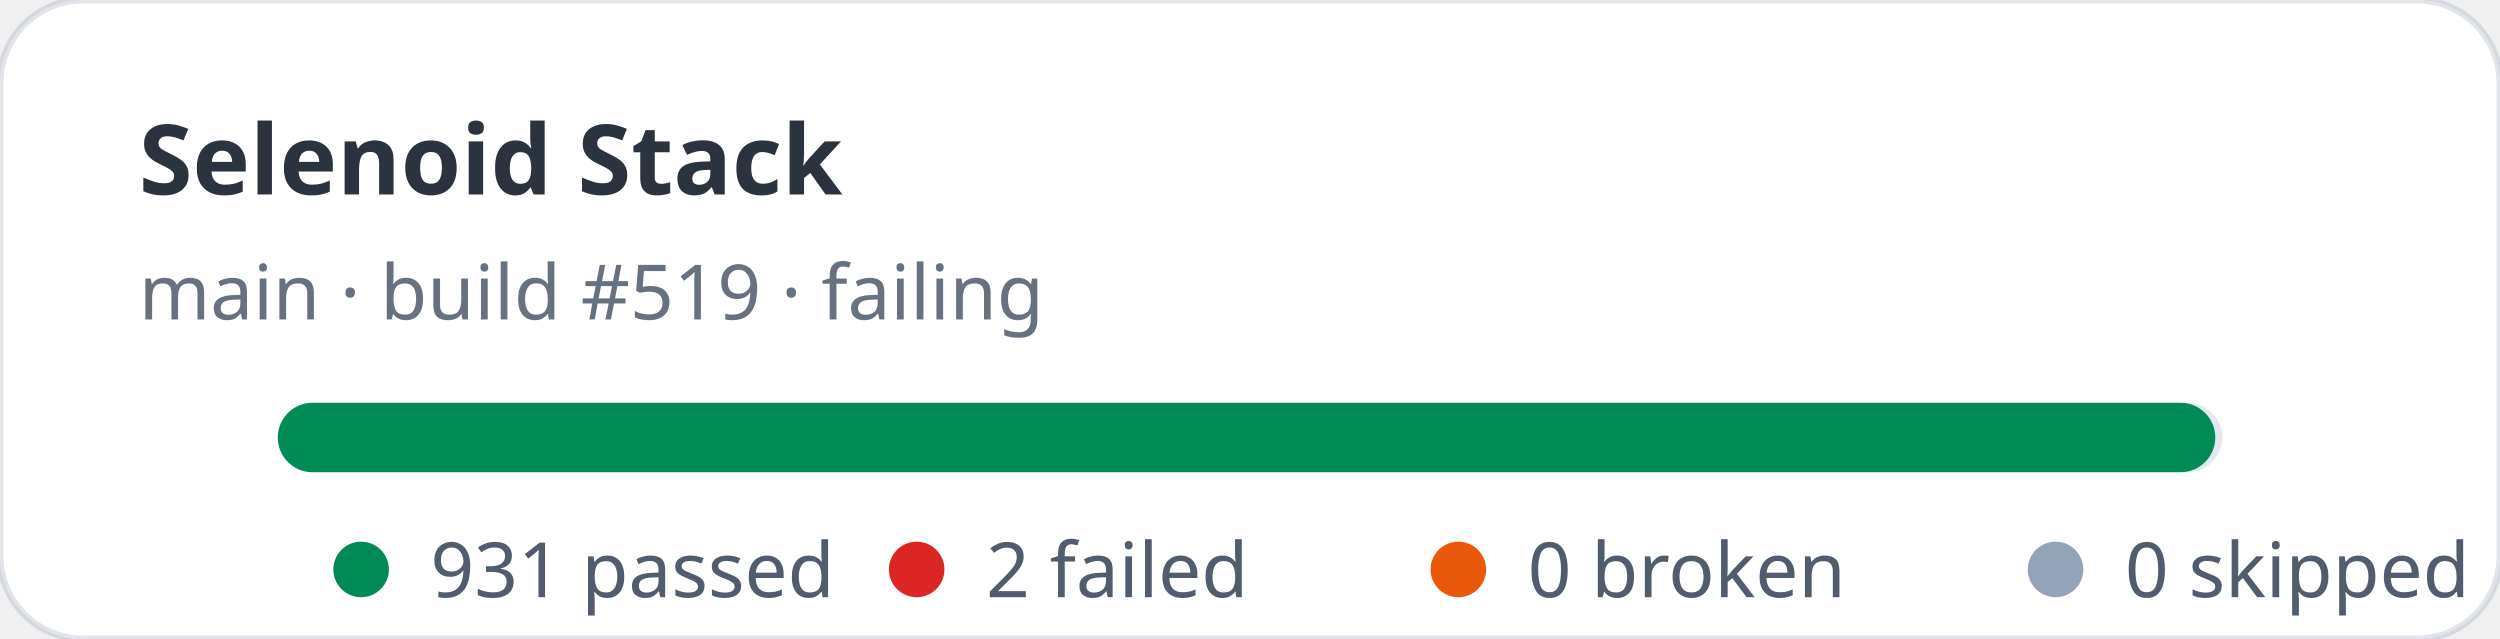
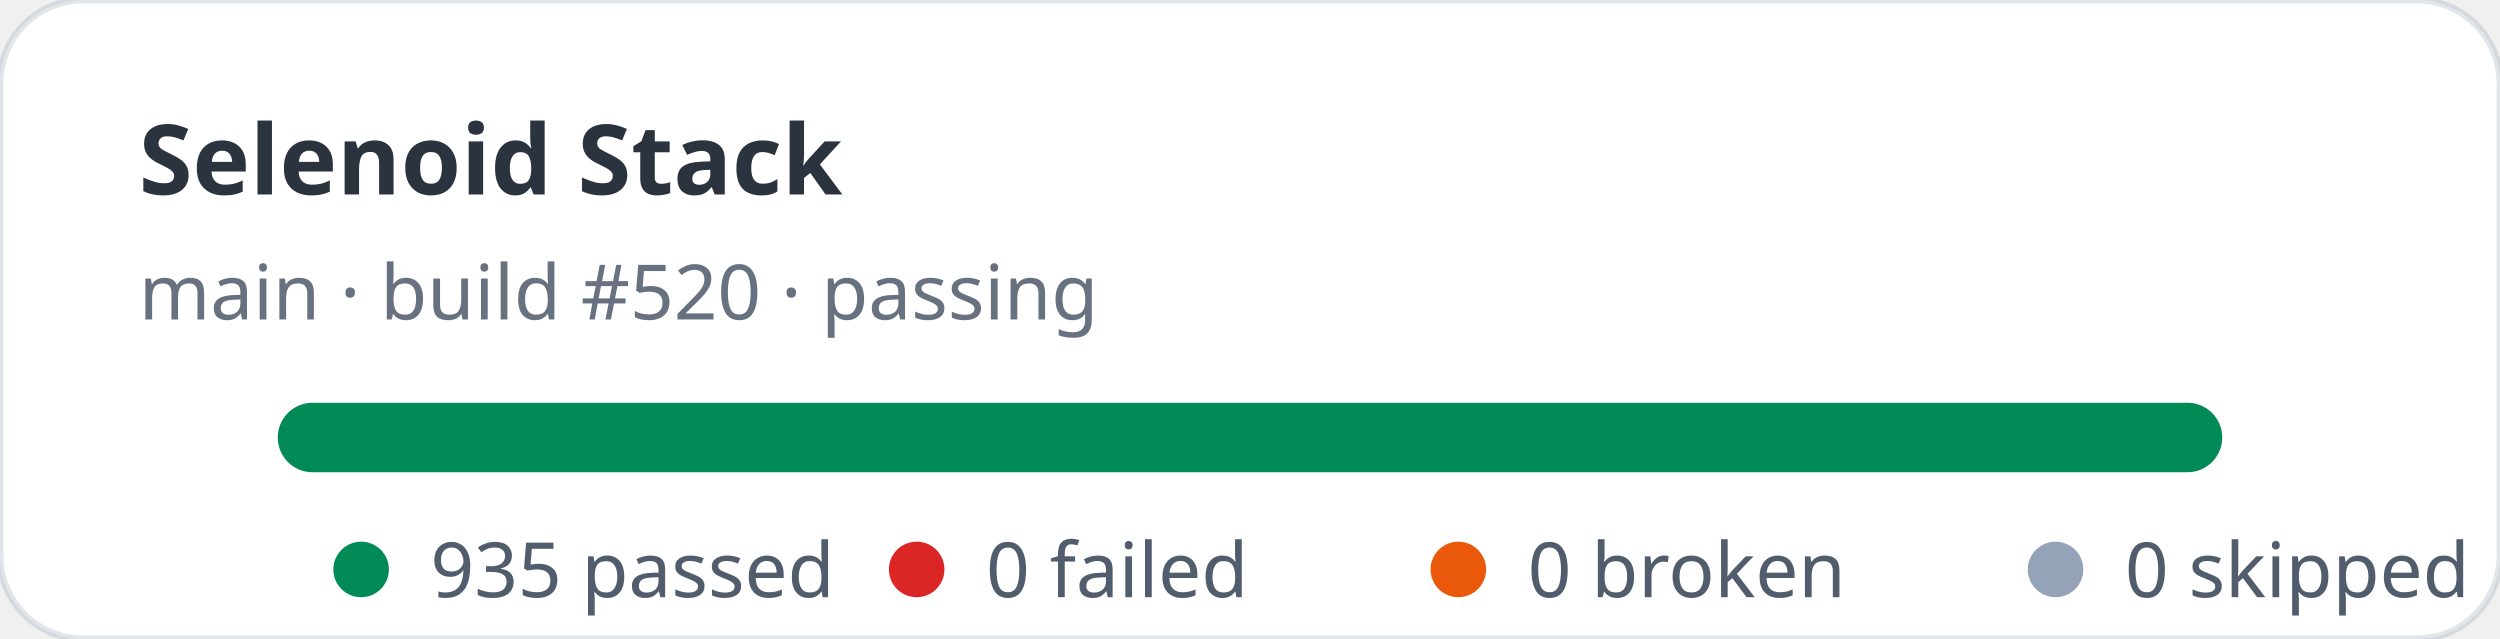
- <svg xmlns="http://www.w3.org/2000/svg" width="360" height="92" viewBox="0 0 360 92" role="img" aria-label="Selenoid Stack stats: 931 passed, 2 failed">
+ <svg xmlns="http://www.w3.org/2000/svg" width="360" height="92" viewBox="0 0 360 92" role="img" aria-label="Selenoid Stack stats: 935 passed, 0 failed">
  <rect width="360" height="92" rx="12" fill="#ffffff" stroke="rgba(11,48,86,0.12)" />
  <text x="20" y="28" fill="rgba(1,10,24,0.83)" font-family="ui-sans-serif,system-ui,sans-serif" font-size="14" font-weight="700">Selenoid Stack</text>
-   <text x="20" y="46" fill="rgba(2,19,44,0.6)" font-family="ui-sans-serif,system-ui,sans-serif" font-size="11">main · build #519 · failing</text>
+   <text x="20" y="46" fill="rgba(2,19,44,0.6)" font-family="ui-sans-serif,system-ui,sans-serif" font-size="11">main · build #520 · passing</text>
  <rect x="40" y="58" width="280" height="10" rx="5" fill="#e2e8f0" />
-   <rect x="40" y="58" width="279" height="10" rx="5" fill="#008a56" />
+   <rect x="40" y="58" width="280" height="10" rx="5" fill="#008a56" />
  <g font-family="ui-sans-serif,system-ui,sans-serif" font-size="11" fill="rgba(1,18,40,0.68)">
    <circle cx="52" cy="82" r="4" fill="#008a56" />
-     <text x="62" y="86">931 passed</text>
+     <text x="62" y="86">935 passed</text>
    <circle cx="132" cy="82" r="4" fill="#dc2626" />
-     <text x="142" y="86">2 failed</text>
+     <text x="142" y="86">0 failed</text>
    <circle cx="210" cy="82" r="4" fill="#ea580c" />
    <text x="220" y="86">0 broken</text>
    <circle cx="296" cy="82" r="4" fill="#94a3b8" />
    <text x="306" y="86">0 skipped</text>
  </g>
</svg>
